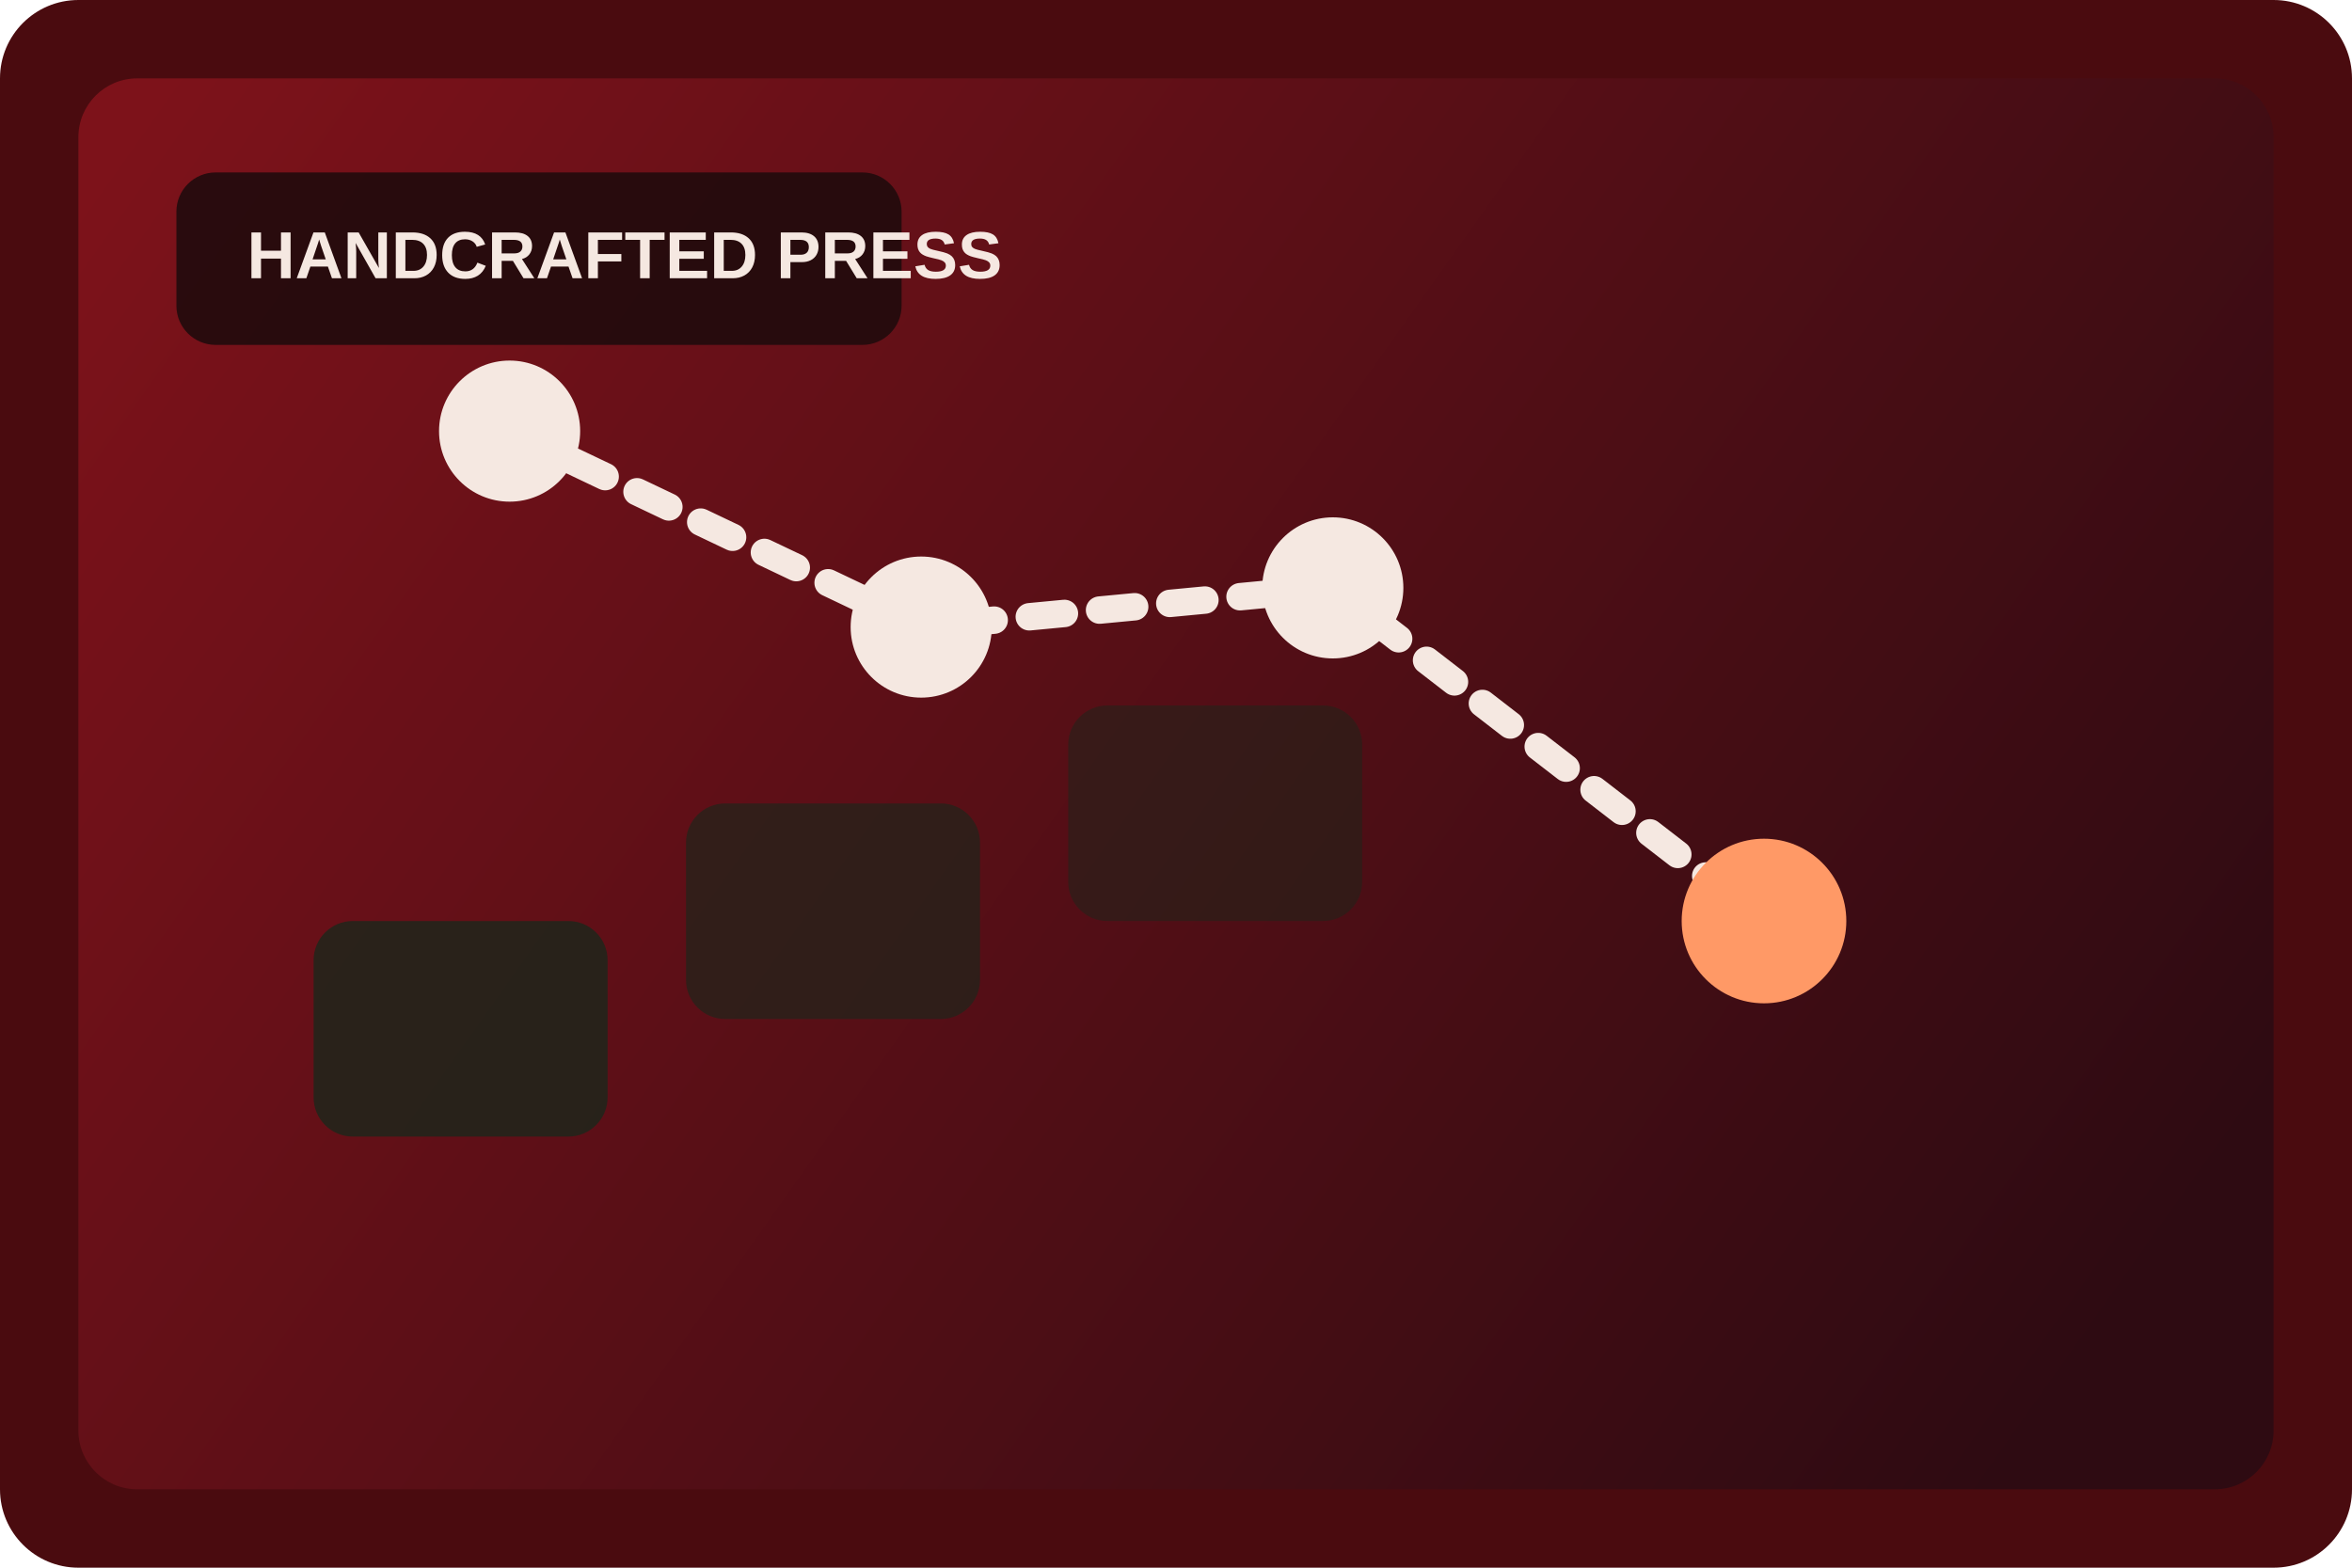
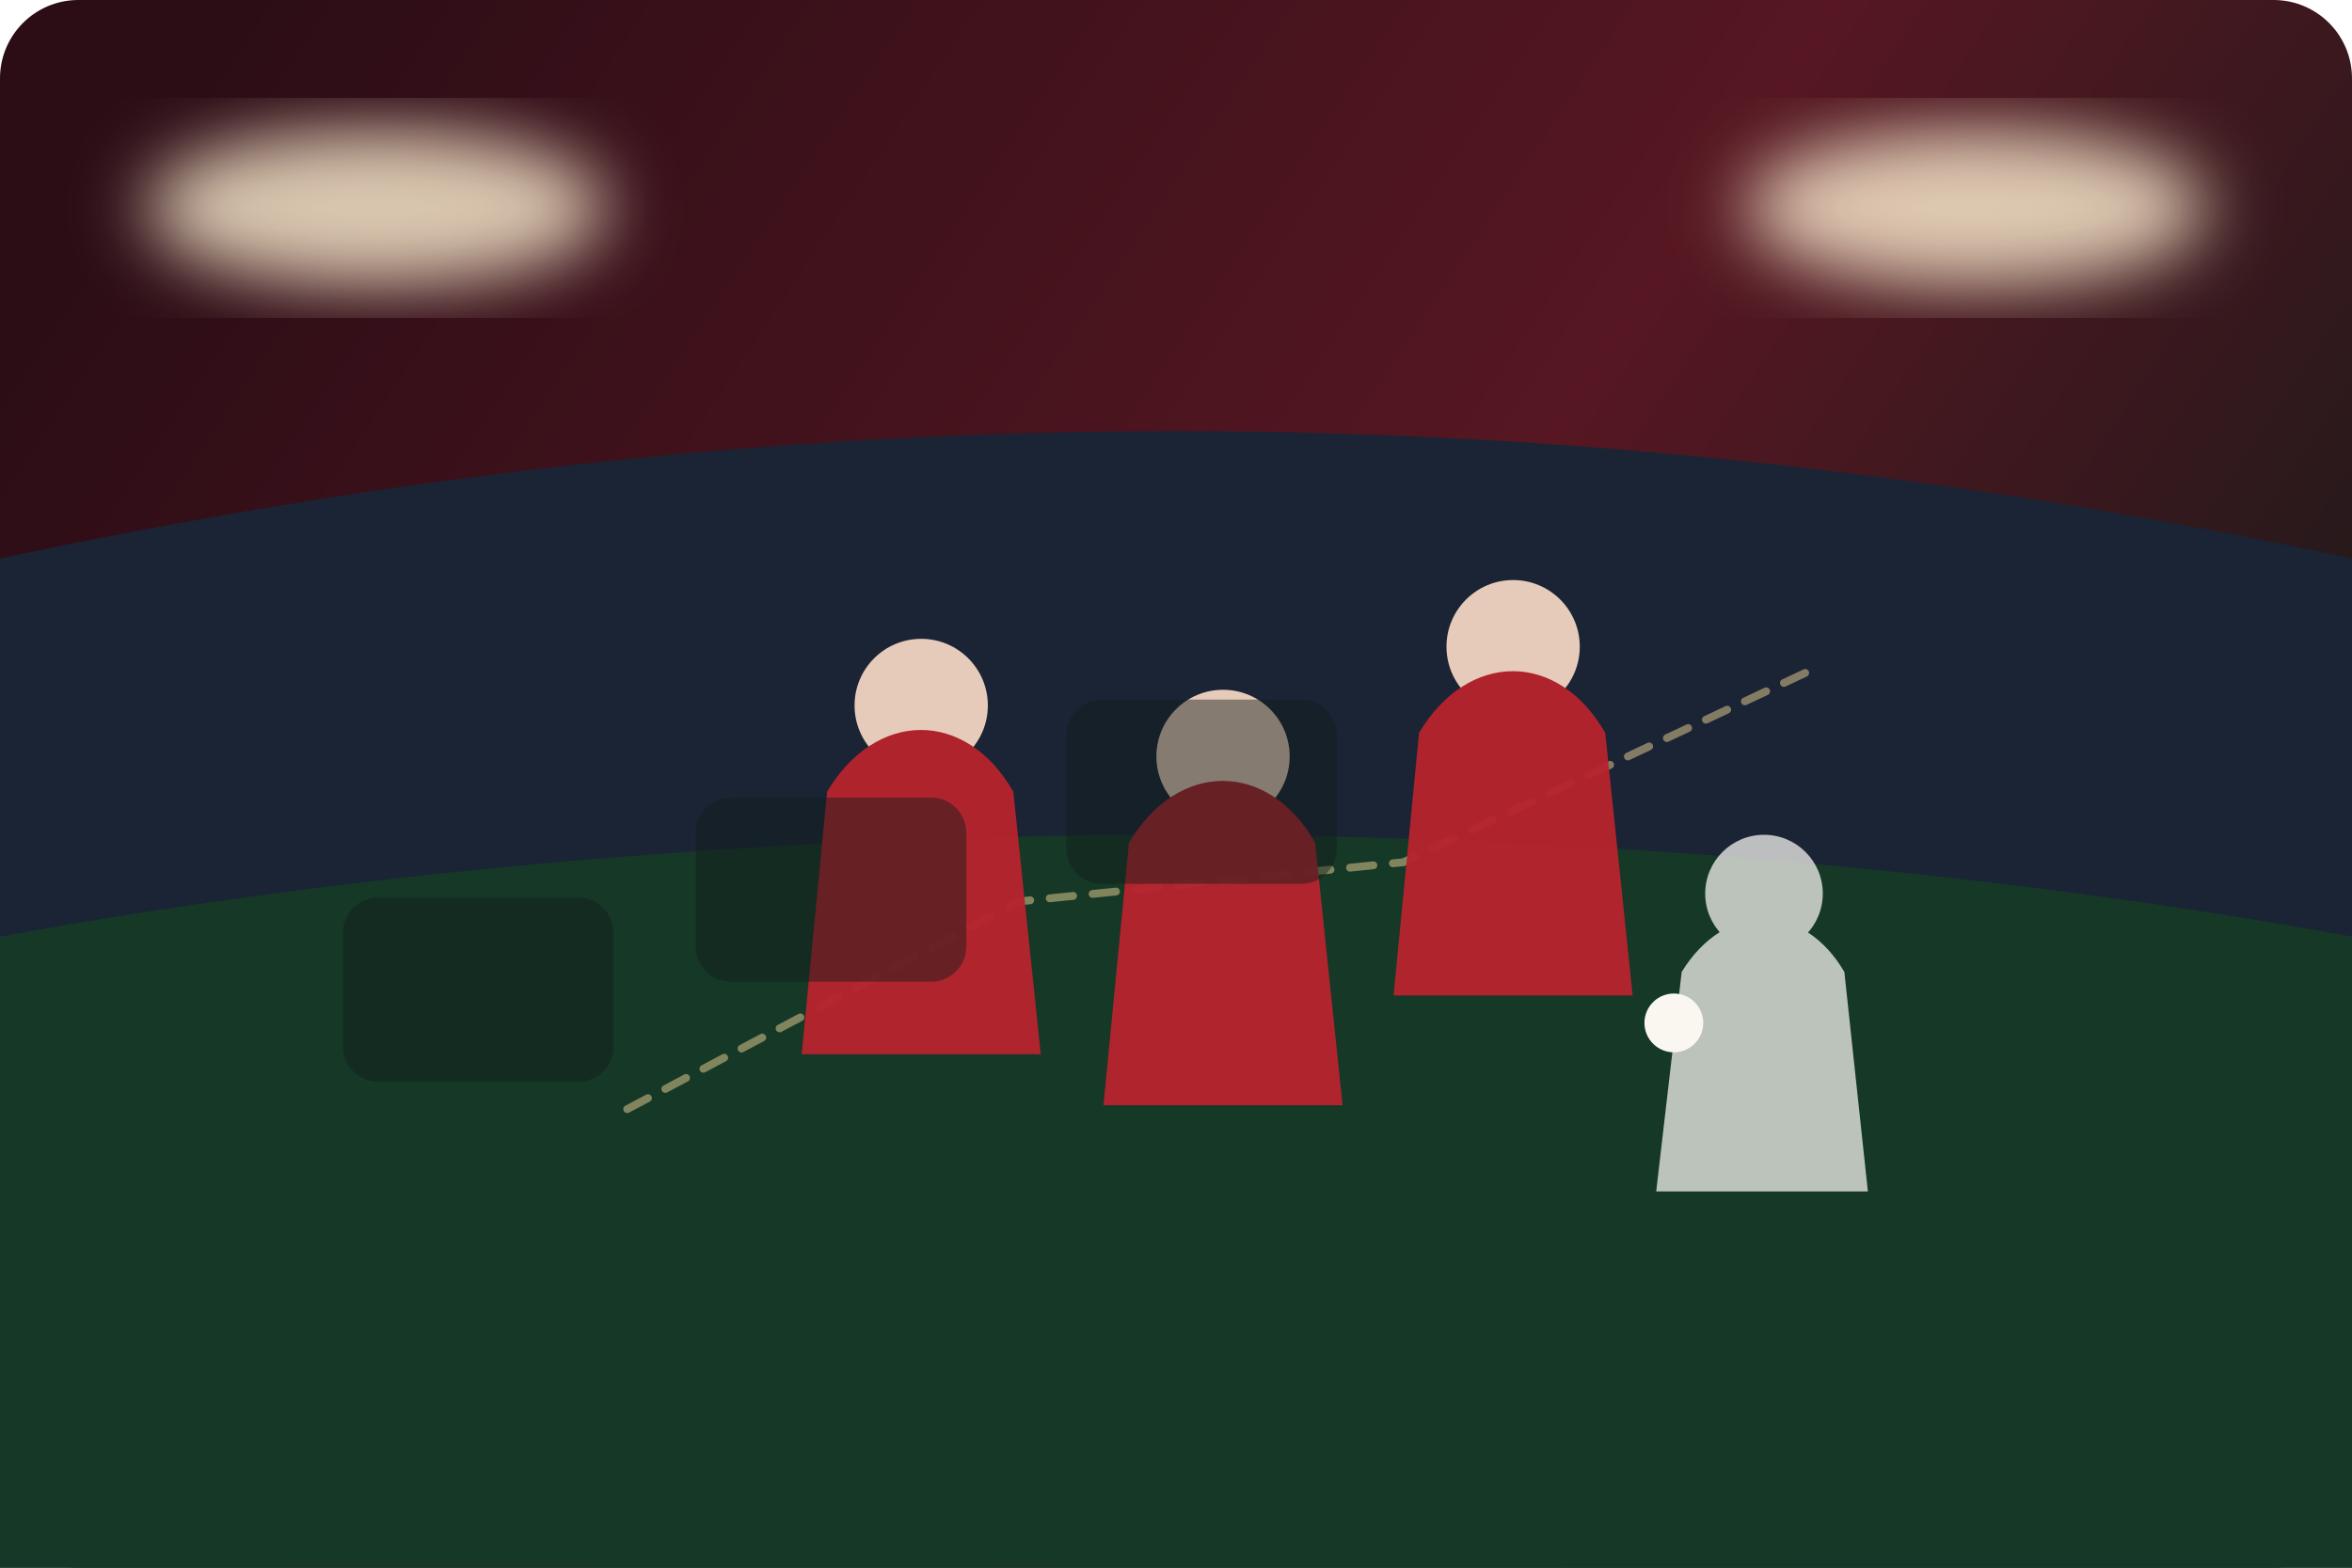
<svg xmlns="http://www.w3.org/2000/svg" width="1200" height="800" viewBox="0 0 1200 800" fill="none">
-   <rect width="1200" height="800" rx="40" fill="#4A0B0F" />
-   <rect x="40" y="40" width="1120" height="720" rx="30" fill="url(#pressure)" />
-   <path d="M260 220L470 320L680 300L900 470" stroke="#F5E8E1" stroke-width="14" stroke-dasharray="18 18" stroke-linecap="round" />
-   <circle cx="260" cy="220" r="36" fill="#F5E8E1" />
-   <circle cx="470" cy="320" r="36" fill="#F5E8E1" />
-   <circle cx="680" cy="300" r="36" fill="#F5E8E1" />
-   <circle cx="900" cy="470" r="42" fill="#FF9966" />
-   <rect x="160" y="470" width="150" height="110" rx="20" fill="#1B271B" fill-opacity="0.8" />
-   <rect x="350" y="410" width="150" height="110" rx="20" fill="#1B271B" fill-opacity="0.65" />
-   <rect x="545" y="360" width="150" height="110" rx="20" fill="#1B271B" fill-opacity="0.5" />
-   <rect x="90" y="88" width="370" height="88" rx="20" fill="#210A0D" fill-opacity="0.9" />
-   <text x="126" y="142" fill="#F5E8E1" font-size="34" font-family="Arial, sans-serif" font-weight="700">HANDCRAFTED PRESS</text>
  <defs>
-     <linearGradient id="pressure" x1="70" y1="60" x2="1030" y2="740" gradientUnits="userSpaceOnUse">
-       <stop stop-color="#7D121A" />
-       <stop offset="1" stop-color="#2E0B12" />
+     <linearGradient id="bg" x1="90" y1="60" x2="1110" y2="740" gradientUnits="userSpaceOnUse">
+       <stop stop-color="#2C0D16" />
+       <stop offset="0.55" stop-color="#561722" />
+       <stop offset="1" stop-color="#111A18" />
    </linearGradient>
+     <filter id="blur" x="-20%" y="-20%" width="140%" height="140%">
+       <feGaussianBlur stdDeviation="18" />
+     </filter>
  </defs>
+   <rect width="1200" height="800" rx="40" fill="url(#bg)" />
+   <ellipse cx="192" cy="106" rx="118" ry="40" fill="#FFF0D2" fill-opacity="0.82" filter="url(#blur)" />
+   <ellipse cx="1008" cy="106" rx="118" ry="40" fill="#FFF0D2" fill-opacity="0.82" filter="url(#blur)" />
+   <path d="M0 285C193 244 390 220 600 220C810 220 1007 244 1200 285V800H0V285Z" fill="#1A2435" />
+   <path d="M0 478C185 444 396 426 600 426C804 426 1015 444 1200 478V800H0V478Z" fill="#163827" />
+   <path d="M320 566L520 460L716 440L924 342" stroke="#F6D898" stroke-opacity="0.48" stroke-width="4" stroke-dasharray="12 10" stroke-linecap="round" />
+   <g opacity="0.95">
+     <circle cx="470" cy="360" r="34" fill="#F1D3C1" />
+     <path d="M422 404C447 362 493 362 517 404L531 538H409L422 404Z" fill="#B7232D" />
+   </g>
+   <g opacity="0.95">
+     <circle cx="624" cy="386" r="34" fill="#F1D3C1" />
+     <path d="M576 430C601 388 647 388 671 430L685 564H563L576 430Z" fill="#B7232D" />
+   </g>
+   <g opacity="0.95">
+     <circle cx="772" cy="330" r="34" fill="#F1D3C1" />
+     <path d="M724 374C749 332 795 332 819 374L833 508H711L724 374Z" fill="#B7232D" />
+   </g>
+   <g opacity="0.74">
+     <circle cx="900" cy="456" r="30" fill="#F5F4EF" />
+     <path d="M858 496C880 460 920 460 941 496L953 608H845L858 496Z" fill="#F5F4EF" />
+   </g>
+   <g opacity="0.46">
+     <rect x="175" y="458" width="138" height="94" rx="18" fill="#111D1B" />
+     <rect x="355" y="407" width="138" height="94" rx="18" fill="#111D1B" />
+     <rect x="544" y="357" width="138" height="94" rx="18" fill="#111D1B" />
+   </g>
+   <circle cx="854" cy="522" r="15" fill="#FAF7F0" />
</svg>
